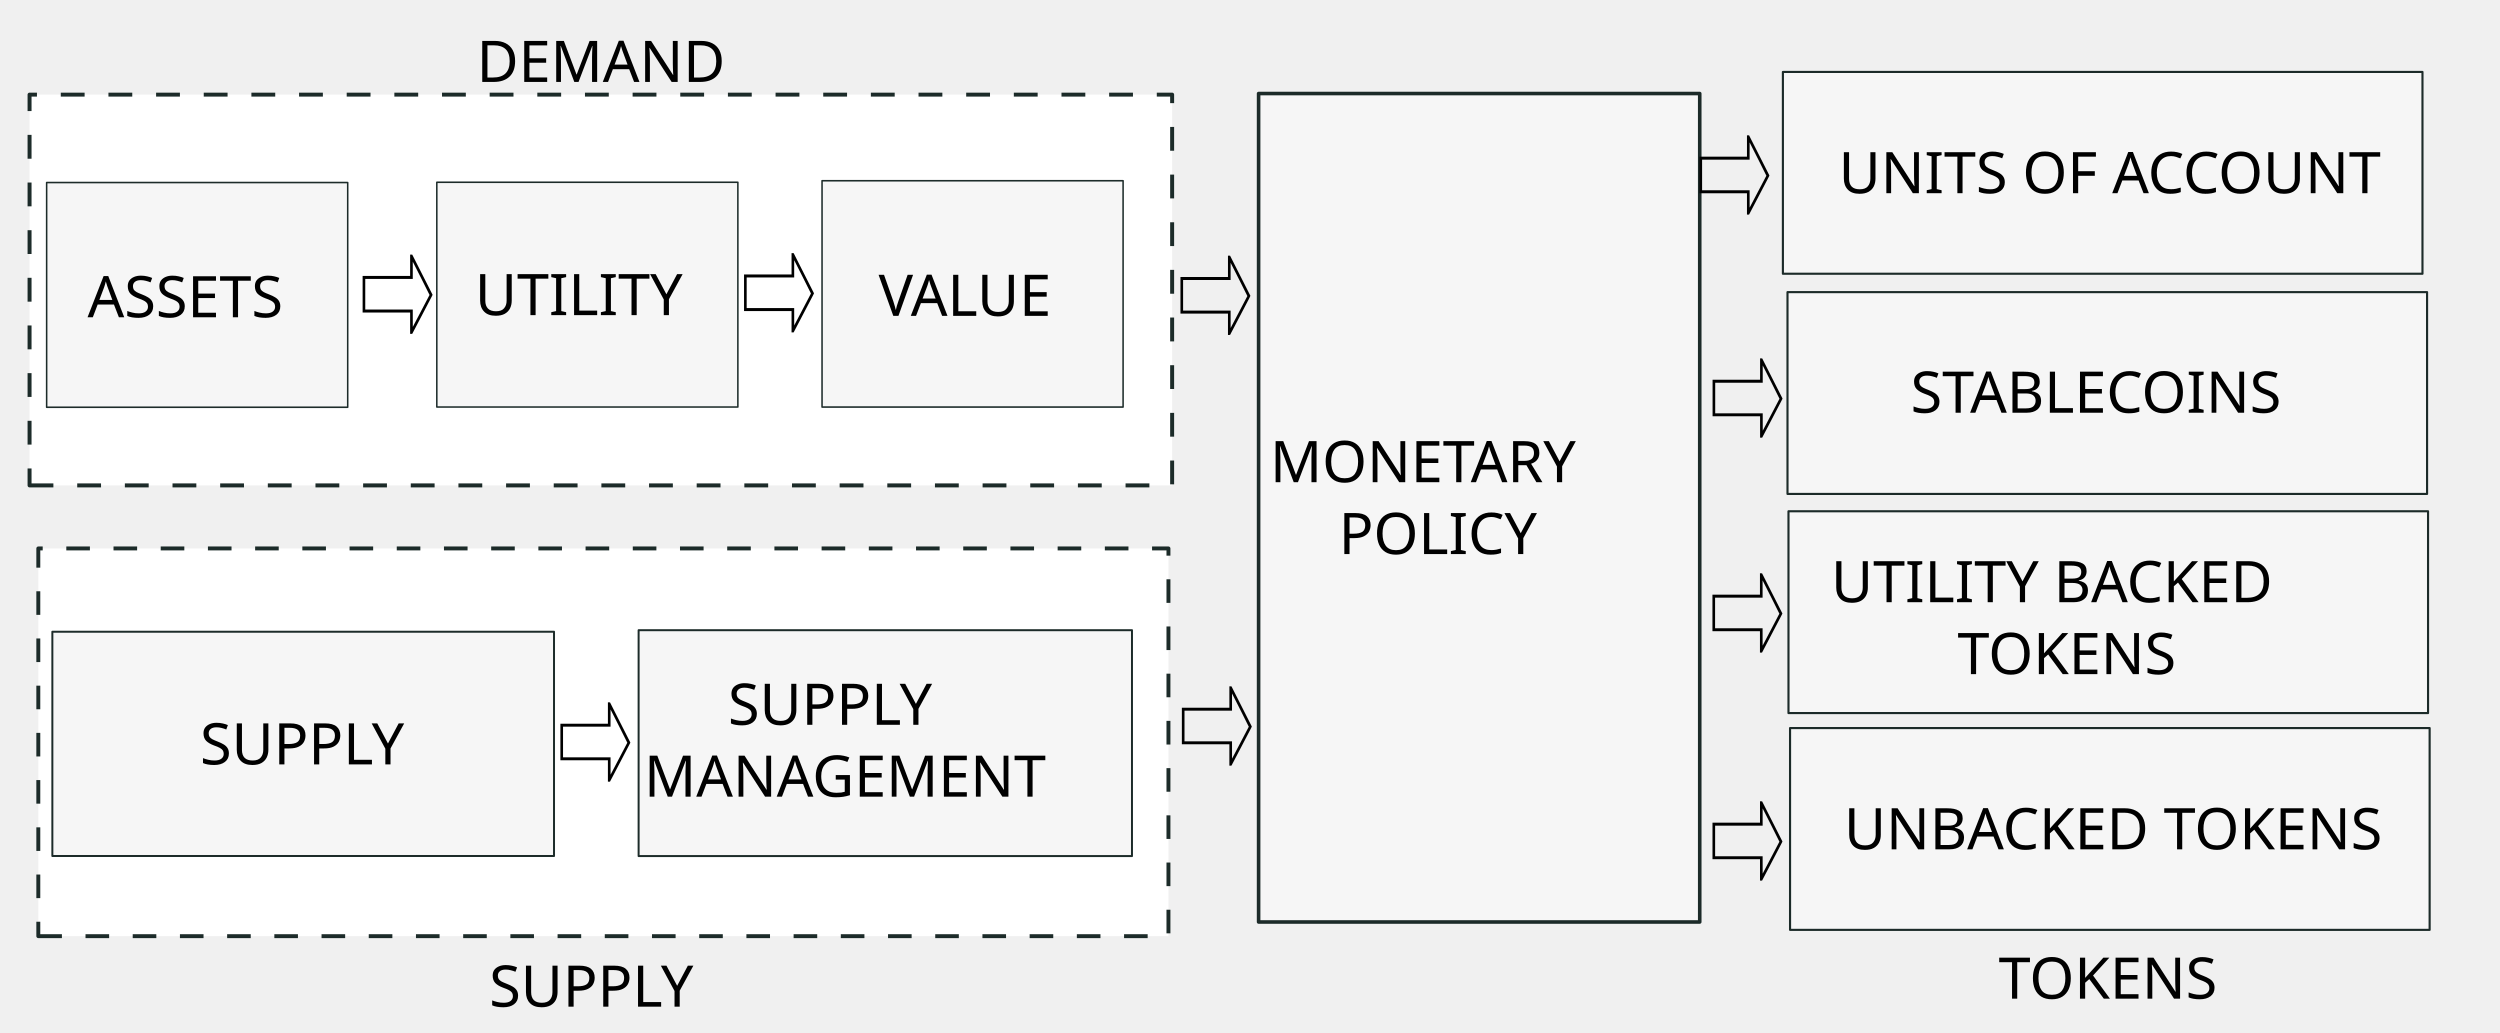
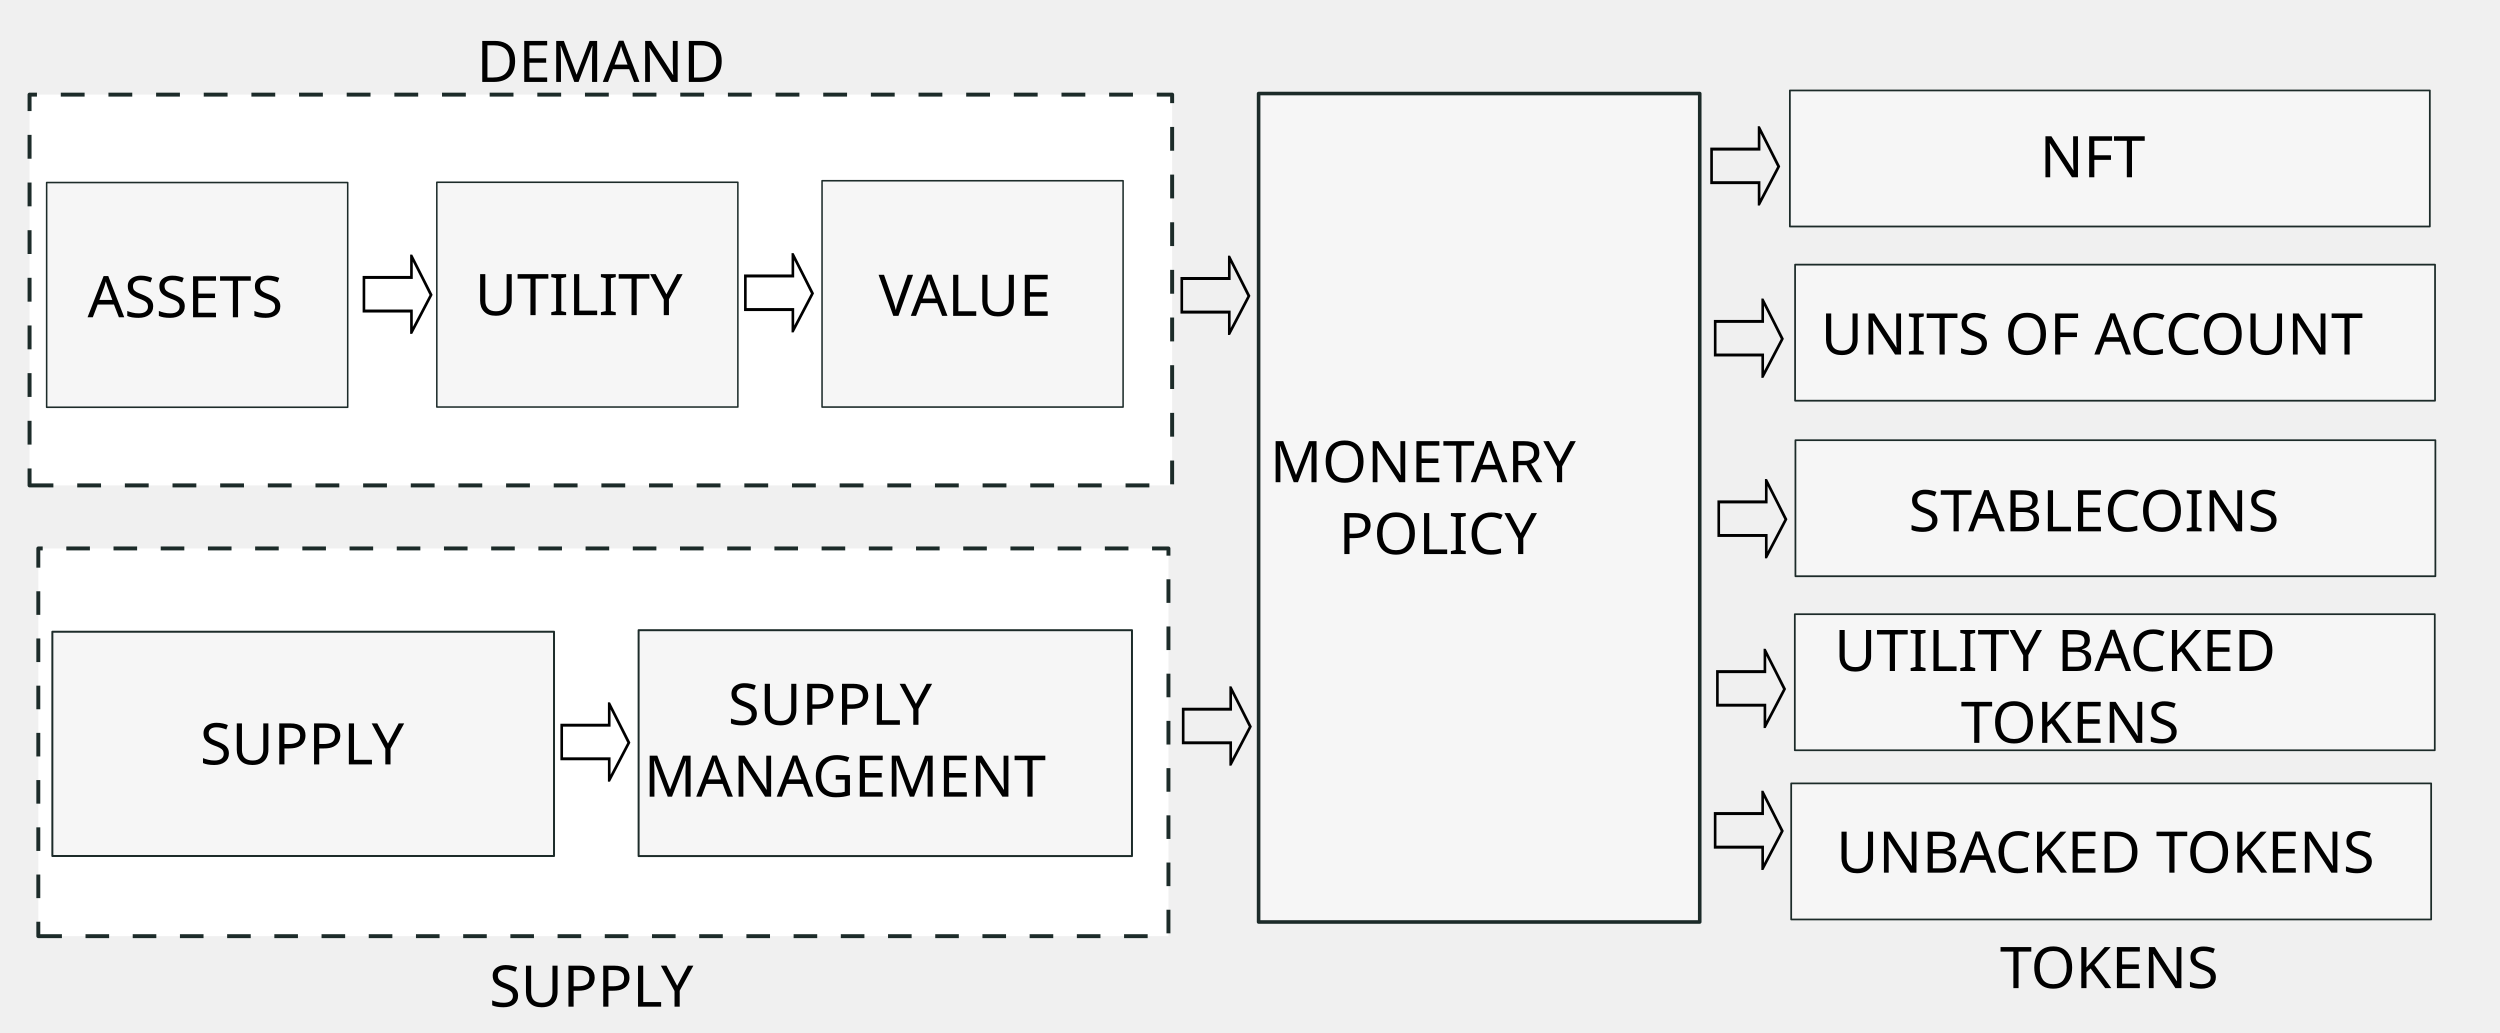
<svg xmlns="http://www.w3.org/2000/svg" width="460mm" height="190mm" viewBox="0 0 460 190" version="1.1" id="svg5">
  <defs id="defs2">
    <marker style="overflow:visible" id="marker1425" refX="0" refY="0" orient="auto">
      <path transform="matrix(-0.8,0,0,-0.8,-10,0)" style="fill:context-stroke;fill-rule:evenodd;stroke:context-stroke;stroke-width:1pt" d="M 0,0 5,-5 -12.5,0 5,5 Z" id="path1423" />
    </marker>
    <marker style="overflow:visible" id="Arrow2Lstart" refX="0" refY="0" orient="auto">
      <path transform="matrix(1.1,0,0,1.1,1.1,0)" d="M 8.719,4.034 -2.207,0.016 8.719,-4.002 c -1.745,2.372 -1.735,5.617 -6e-7,8.035 z" style="fill:context-stroke;fill-rule:evenodd;stroke:context-stroke;stroke-width:0.625;stroke-linejoin:round" id="path1157" />
    </marker>
    <marker style="overflow:visible" id="Arrow1Lstart" refX="0" refY="0" orient="auto">
      <path transform="matrix(0.8,0,0,0.8,10,0)" style="fill:context-stroke;fill-rule:evenodd;stroke:context-stroke;stroke-width:1pt" d="M 0,0 5,-5 -12.5,0 5,5 Z" id="path1139" />
    </marker>
    <marker style="overflow:visible" id="Arrow1Lend" refX="0" refY="0" orient="auto">
      <path transform="matrix(-0.8,0,0,-0.8,-10,0)" style="fill:context-stroke;fill-rule:evenodd;stroke:context-stroke;stroke-width:1pt" d="M 0,0 5,-5 -12.5,0 5,5 Z" id="path1142" />
    </marker>
    <linearGradient id="linearGradient3174">
      <stop style="stop-color:#f0bccd;stop-opacity:1;" offset="0" id="stop3172" />
    </linearGradient>
  </defs>
  <g id="layer1" transform="translate(-37.01189,-83.70113)" style="display:inline">
    <rect style="opacity:0;fill:#f0bccd;fill-opacity:1;stroke-width:1;stroke-miterlimit:4;stroke-dasharray:none" id="rect3218" width="0" height="0" x="-158.849" y="-34.41" />
    <text xml:space="preserve" style="font-style:normal;font-weight:normal;font-size:10.583px;line-height:1.25;font-family:sans-serif;letter-spacing:0px;word-spacing:0px;fill:#000000;fill-opacity:1;stroke:none;stroke-width:0.265" x="183.613" y="228.627" id="text12548">
      <tspan id="tspan12546" style="stroke-width:0.265" x="183.613" y="228.627" />
    </text>
    <rect style="display:inline;fill:#f6f6f6;fill-opacity:1;stroke:#00110f;stroke-width:0.661;stroke-linejoin:round;stroke-miterlimit:4;stroke-dasharray:none;stroke-opacity:0.885" id="rect1011-0-5-5-9" width="81.168" height="152.432" x="268.594" y="-253.346" rx="0" ry="0" transform="scale(1,-1)" />
    <rect style="display:inline;fill:#ffffff;fill-opacity:1;stroke:#00110f;stroke-width:0.724;stroke-linejoin:round;stroke-miterlimit:4;stroke-dasharray:4.343, 4.343;stroke-dashoffset:0;stroke-opacity:0.885" id="rect1011-0-5-5-2" width="207.945" height="71.335" x="44.061" y="-255.952" rx="0" ry="0" transform="scale(1,-1)" />
    <text xml:space="preserve" style="font-style:normal;font-weight:normal;font-size:10.583px;line-height:1.25;font-family:sans-serif;letter-spacing:0px;word-spacing:0px;display:inline;fill:#000000;fill-opacity:1;stroke:none;stroke-width:0.265" x="127.026" y="268.932" id="text3735-0-1-9">
      <tspan id="tspan3733-9-9-9" style="stroke-width:0.265" x="127.026" y="268.932">SUPPLY</tspan>
    </text>
-     <text xml:space="preserve" style="font-style:normal;font-weight:normal;font-size:10.583px;line-height:1.25;font-family:sans-serif;letter-spacing:0px;word-spacing:0px;display:inline;fill:#000000;fill-opacity:1;stroke:none;stroke-width:0.265" x="404.758" y="267.46" id="text3735-0-1-9-35">
-       <tspan id="tspan3733-9-9-9-7" style="stroke-width:0.265" x="404.758" y="267.46">TOKENS</tspan>
-     </text>
    <text xml:space="preserve" style="font-style:normal;font-weight:normal;font-size:10.583px;line-height:1.25;font-family:sans-serif;letter-spacing:0px;word-spacing:0px;display:inline;fill:#000000;fill-opacity:1;stroke:none;stroke-width:0.265" x="124.715" y="98.777" id="text3735-0-1-9-8">
      <tspan id="tspan3733-9-9-9-9" style="stroke-width:0.265" x="124.715" y="98.777">DEMAND</tspan>
    </text>
    <text xml:space="preserve" style="font-style:normal;font-weight:normal;font-size:10.583px;line-height:1.25;font-family:sans-serif;letter-spacing:0px;word-spacing:0px;display:inline;fill:#000000;fill-opacity:1;stroke:none;stroke-width:0.265" x="308.46" y="172.424" id="text3735-0-1-9-3">
      <tspan id="tspan3733-9-9-9-6" style="text-align:center;text-anchor:middle;stroke-width:0.265" x="308.46" y="172.424">MONETARY</tspan>
      <tspan style="text-align:center;text-anchor:middle;stroke-width:0.265" x="308.46" y="185.653" id="tspan25368">POLICY</tspan>
    </text>
-     <rect style="display:inline;fill:#f6f6f6;fill-opacity:1;stroke:#00110f;stroke-width:0.393;stroke-linejoin:round;stroke-opacity:0.885" id="rect1011-0-5-5-5" width="117.682" height="37.13" x="365.065" y="-134.072" rx="0" ry="0" transform="scale(1,-1)" />
-     <text xml:space="preserve" style="font-style:normal;font-weight:normal;font-size:10.583px;line-height:1.25;font-family:sans-serif;letter-spacing:0px;word-spacing:0px;white-space:pre;inline-size:108.254;display:inline;fill:#000000;fill-opacity:1;stroke:none;stroke-width:0.265" x="375.332" y="119.25" id="text3735-0-1-4-2">
-       <tspan x="375.332" y="119.25" id="tspan1073">UNITS OF ACCOUNT</tspan>
-     </text>
-     <rect style="display:inline;fill:#f6f6f6;fill-opacity:1;stroke:#00110f;stroke-width:0.393;stroke-linejoin:round;stroke-opacity:0.885" id="rect1011-0-5-5-5-5" width="117.682" height="37.13" x="365.911" y="-174.582" rx="0" ry="0" transform="scale(1,-1)" />
-     <text xml:space="preserve" style="font-style:normal;font-weight:normal;font-size:10.583px;line-height:1.25;font-family:sans-serif;letter-spacing:0px;word-spacing:0px;display:inline;fill:#000000;fill-opacity:1;stroke:none;stroke-width:0.265" x="388.558" y="159.641" id="text3735-0-1-4-2-8">
-       <tspan id="tspan3733-9-9-4-6-7" style="stroke-width:0.265" x="388.558" y="159.641">STABLECOINS</tspan>
-     </text>
-     <rect style="display:inline;fill:#f6f6f6;fill-opacity:1;stroke:#00110f;stroke-width:0.393;stroke-linejoin:round;stroke-opacity:0.885" id="rect1011-0-5-5-5-5-9" width="117.682" height="37.13" x="366.092" y="-214.906" rx="0" ry="0" transform="scale(1,-1)" />
-     <text xml:space="preserve" style="font-style:normal;font-weight:normal;font-size:10.583px;line-height:1.25;font-family:sans-serif;letter-spacing:0px;word-spacing:0px;display:inline;fill:#000000;fill-opacity:1;stroke:none;stroke-width:0.265" x="424.183" y="194.509" id="text3735-0-1-4-2-8-6">
-       <tspan id="tspan3733-9-9-4-6-7-0" style="text-align:center;text-anchor:middle;stroke-width:0.265" x="424.183" y="194.509">UTILITY BACKED</tspan>
-       <tspan style="text-align:center;text-anchor:middle;stroke-width:0.265" x="424.183" y="207.738" id="tspan81360">TOKENS</tspan>
-     </text>
-     <rect style="display:inline;fill:#f6f6f6;fill-opacity:1;stroke:#00110f;stroke-width:0.393;stroke-linejoin:round;stroke-opacity:0.885" id="rect1011-0-5-5-5-5-9-4" width="117.682" height="37.13" x="366.382" y="-254.795" rx="0" ry="0" transform="scale(1,-1)" />
-     <text xml:space="preserve" style="font-style:normal;font-weight:normal;font-size:10.583px;line-height:1.25;font-family:sans-serif;letter-spacing:0px;word-spacing:0px;display:inline;fill:#000000;fill-opacity:1;stroke:none;stroke-width:0.265" x="376.314" y="239.974" id="text3735-0-1-4-2-8-6-1">
-       <tspan id="tspan3733-9-9-4-6-7-0-0" style="stroke-width:0.265" x="376.314" y="239.974">UNBACKED TOKENS</tspan>
-     </text>
    <path d="m 263.217,211.953 v 1.967 h -4.371 -4.371 v 3.364 3.364 h 4.371 4.371 v 1.967 1.967 l 0.192,-0.002 0.192,-0.003 1.88,-3.585 c 1.849,-3.526 1.879,-3.586 1.864,-3.615 -0.008,-0.016 -0.854,-1.684 -1.878,-3.707 l -1.863,-3.677 -0.194,-0.003 -0.193,-0.002 z m 2.07,2.467 c 1.151,2.272 1.507,2.985 1.5,2.999 -0.005,0.01 -0.7,1.336 -1.545,2.948 l -1.535,2.928 -0.003,-1.597 -0.002,-1.597 h -4.371 -4.371 v -2.816 -2.816 h 4.371 4.371 v -1.588 -1.587 l 0.037,0.074 c 0.021,0.041 0.718,1.415 1.549,3.055 z" id="path90282-9-2-8" style="display:inline;fill:#000000;stroke:none;stroke-width:0.001" />
-     <path d="m 358.454,110.563 v 1.967 h -4.371 -4.371 v 3.364 3.364 h 4.371 4.371 v 1.967 1.967 l 0.192,-0.002 0.192,-0.003 1.88,-3.585 c 1.849,-3.526 1.879,-3.586 1.864,-3.615 -0.008,-0.016 -0.854,-1.684 -1.878,-3.707 l -1.863,-3.677 -0.194,-0.003 -0.193,-0.002 z m 2.07,2.467 c 1.151,2.272 1.507,2.985 1.5,2.999 -0.005,0.01 -0.7,1.336 -1.545,2.948 l -1.535,2.928 -0.003,-1.597 -0.002,-1.597 h -4.371 -4.371 v -2.816 -2.816 h 4.371 4.371 v -1.588 -1.587 l 0.037,0.074 c 0.021,0.041 0.718,1.415 1.549,3.055 z" id="path90282-9-2-8-3" style="display:inline;fill:#000000;stroke:none;stroke-width:0.001" />
-     <path d="m 360.868,151.605 v 1.967 h -4.371 -4.371 v 3.364 3.364 h 4.371 4.371 v 1.967 1.967 l 0.192,-0.002 0.192,-0.003 1.88,-3.585 c 1.849,-3.526 1.879,-3.586 1.864,-3.615 -0.008,-0.016 -0.854,-1.684 -1.878,-3.707 l -1.863,-3.677 -0.194,-0.003 -0.193,-0.002 z m 2.07,2.467 c 1.151,2.272 1.507,2.985 1.5,2.999 -0.005,0.01 -0.7,1.336 -1.545,2.948 l -1.535,2.928 -0.003,-1.597 -0.002,-1.597 h -4.371 -4.371 v -2.816 -2.816 h 4.371 4.371 v -1.588 -1.587 l 0.037,0.074 c 0.021,0.041 0.718,1.415 1.549,3.055 z" id="path90282-9-2-8-0" style="display:inline;fill:#000000;stroke:none;stroke-width:0.001" />
-     <path d="m 360.843,191.151 v 1.967 h -4.371 -4.371 v 3.364 3.364 h 4.371 4.371 v 1.967 1.967 l 0.192,-0.002 0.192,-0.003 1.88,-3.585 c 1.849,-3.526 1.879,-3.586 1.864,-3.615 -0.008,-0.016 -0.854,-1.684 -1.878,-3.707 l -1.863,-3.677 -0.194,-0.003 -0.193,-0.002 z m 2.07,2.467 c 1.151,2.272 1.507,2.985 1.5,2.999 -0.005,0.01 -0.7,1.336 -1.545,2.948 l -1.535,2.928 -0.003,-1.597 -0.002,-1.597 h -4.371 -4.371 v -2.816 -2.816 h 4.371 4.371 v -1.588 -1.587 l 0.037,0.074 c 0.021,0.041 0.718,1.415 1.549,3.055 z" id="path90282-9-2-8-0-1" style="display:inline;fill:#000000;stroke:none;stroke-width:0.001" />
-     <path d="m 360.852,233.104 v 1.967 h -4.371 -4.371 v 3.364 3.364 h 4.371 4.371 v 1.967 1.967 l 0.192,-0.002 0.192,-0.003 1.88,-3.585 c 1.849,-3.526 1.879,-3.586 1.864,-3.615 -0.008,-0.016 -0.854,-1.684 -1.878,-3.707 l -1.863,-3.677 -0.194,-0.003 -0.193,-0.002 z m 2.07,2.467 c 1.151,2.272 1.507,2.985 1.5,2.999 -0.005,0.01 -0.7,1.336 -1.545,2.948 l -1.535,2.928 -0.003,-1.597 -0.002,-1.597 h -4.371 -4.371 v -2.816 -2.816 h 4.371 4.371 v -1.588 -1.587 l 0.037,0.074 c 0.021,0.041 0.718,1.415 1.549,3.055 z" id="path90282-9-2-8-0-7" style="display:inline;fill:#000000;stroke:none;stroke-width:0.001" />
    <rect style="display:inline;fill:#ffffff;fill-opacity:1;stroke:#00110f;stroke-width:0.731;stroke-linejoin:round;stroke-miterlimit:4;stroke-dasharray:4.384, 4.384;stroke-dashoffset:0;stroke-opacity:0.885" id="rect1011-0-5-5-2-5" width="210.233" height="71.903" x="42.451" y="-173.016" rx="0" ry="0" transform="scale(1,-1)" />
    <rect style="display:inline;fill:#f6f6f6;fill-opacity:1;stroke:#00110f;stroke-width:0.284;stroke-linejoin:round;stroke-miterlimit:4;stroke-dasharray:none;stroke-opacity:0.885" id="rect1011-0-5" width="55.395" height="41.352" x="117.385" y="-158.591" rx="0" ry="0.065" transform="scale(1,-1)" />
    <rect style="display:inline;fill:#f6f6f6;fill-opacity:1;stroke:#00110f;stroke-width:0.284;stroke-linejoin:round;stroke-miterlimit:4;stroke-dasharray:none;stroke-opacity:0.885" id="rect1011-0-5-3" width="55.395" height="41.352" x="45.594" y="-158.638" rx="0" ry="0.065" transform="scale(1,-1)" />
    <rect style="display:inline;fill:#f6f6f6;fill-opacity:1;stroke:#00110f;stroke-width:0.285;stroke-linejoin:round;stroke-opacity:0.885" id="rect1011-0-5-5" width="55.394" height="41.647" x="188.267" y="-158.602" rx="0" ry="0" transform="scale(1,-1)" />
    <text xml:space="preserve" style="font-style:normal;font-weight:normal;font-size:10.583px;line-height:1.25;font-family:sans-serif;letter-spacing:0px;word-spacing:0px;display:inline;fill:#000000;fill-opacity:1;stroke:none;stroke-width:0.265" x="53.122" y="142.081" id="text3735">
      <tspan id="tspan3733" style="stroke-width:0.265" x="53.122" y="142.081">ASSETS</tspan>
    </text>
    <text xml:space="preserve" style="font-style:normal;font-weight:normal;font-size:10.583px;line-height:1.25;font-family:sans-serif;letter-spacing:0px;word-spacing:0px;display:inline;fill:#000000;fill-opacity:1;stroke:none;stroke-width:0.265" x="124.403" y="141.693" id="text3735-0-1">
      <tspan id="tspan3733-9-9" style="stroke-width:0.265" x="124.403" y="141.693">UTILITY</tspan>
    </text>
    <text xml:space="preserve" style="font-style:normal;font-weight:normal;font-size:10.583px;line-height:1.25;font-family:sans-serif;letter-spacing:0px;word-spacing:0px;display:inline;fill:#000000;fill-opacity:1;stroke:none;stroke-width:0.265" x="198.67" y="141.817" id="text3735-0-1-4">
      <tspan id="tspan3733-9-9-4" style="stroke-width:0.265" x="198.67" y="141.817">VALUE</tspan>
    </text>
    <path d="m 182.657,132.239 v 1.967 h -4.371 -4.371 v 3.364 3.364 h 4.371 4.371 v 1.967 1.967 l 0.192,-0.002 0.192,-0.003 1.88,-3.585 c 1.849,-3.526 1.879,-3.586 1.864,-3.615 -0.008,-0.016 -0.854,-1.684 -1.878,-3.707 l -1.863,-3.677 -0.194,-0.003 -0.193,-0.002 z m 2.07,2.467 c 1.151,2.272 1.507,2.985 1.5,2.999 -0.005,0.01 -0.7,1.336 -1.545,2.948 l -1.535,2.928 -0.003,-1.597 -0.002,-1.597 h -4.371 -4.371 v -2.816 -2.816 h 4.371 4.371 v -1.588 -1.587 l 0.037,0.074 c 0.021,0.041 0.718,1.415 1.549,3.055 z" id="path90282-9" style="display:inline;fill:#000000;stroke:none;stroke-width:0.001" />
    <rect style="display:inline;fill:#f6f6f6;fill-opacity:1;stroke:#00110f;stroke-width:0.367;stroke-linejoin:round;stroke-miterlimit:4;stroke-dasharray:none;stroke-opacity:0.885" id="rect1011-0-5-9" width="92.305" height="41.27" x="46.645" y="-241.208" rx="0" ry="0" transform="scale(1,-1)" />
    <rect style="display:inline;fill:#f6f6f6;fill-opacity:1;stroke:#00110f;stroke-width:0.365;stroke-linejoin:round;stroke-opacity:0.885" id="rect1011-0-5-5-25" width="90.779" height="41.567" x="154.517" y="-241.221" rx="0" ry="0" transform="scale(1,-1)" />
    <text xml:space="preserve" style="font-style:normal;font-weight:normal;font-size:10.583px;line-height:1.25;font-family:sans-serif;letter-spacing:0px;word-spacing:0px;display:inline;fill:#000000;fill-opacity:1;stroke:none;stroke-width:0.265" x="73.816" y="224.351" id="text3735-0-1-7">
      <tspan id="tspan3733-9-9-49" style="stroke-width:0.265" x="73.816" y="224.351">SUPPLY</tspan>
    </text>
    <text xml:space="preserve" style="font-style:normal;font-weight:normal;font-size:10.583px;line-height:1.25;font-family:sans-serif;letter-spacing:0px;word-spacing:0px;display:inline;fill:#000000;fill-opacity:1;stroke:none;stroke-width:0.265" x="199.377" y="217.064" id="text3735-0-1-4-9">
      <tspan id="tspan3733-9-9-4-4" style="text-align:center;text-anchor:middle;stroke-width:0.265" x="199.377" y="217.064">SUPPLY</tspan>
      <tspan style="text-align:center;text-anchor:middle;stroke-width:0.265" x="199.377" y="230.293" id="tspan99033">MANAGEMENT</tspan>
    </text>
    <path d="m 148.867,214.898 v 1.967 h -4.371 -4.371 v 3.364 3.364 h 4.371 4.371 v 1.967 1.967 l 0.192,-0.002 0.192,-0.003 1.88,-3.585 c 1.849,-3.526 1.879,-3.586 1.864,-3.615 -0.008,-0.016 -0.854,-1.684 -1.878,-3.707 l -1.863,-3.677 -0.194,-0.003 -0.193,-0.002 z m 2.07,2.467 c 1.151,2.272 1.507,2.985 1.5,2.999 -0.005,0.01 -0.7,1.336 -1.545,2.948 l -1.535,2.928 -0.003,-1.597 -0.002,-1.597 h -4.371 -4.371 v -2.816 -2.816 h 4.371 4.371 v -1.588 -1.587 l 0.037,0.074 c 0.021,0.041 0.718,1.415 1.549,3.055 z" id="path90282-9-5" style="display:inline;fill:#000000;stroke:none;stroke-width:0.001" />
    <path d="m 262.959,132.708 v 1.967 h -4.371 -4.371 v 3.364 3.364 h 4.371 4.371 v 1.967 1.967 l 0.192,-0.002 0.192,-0.003 1.88,-3.585 c 1.849,-3.526 1.879,-3.586 1.864,-3.615 -0.008,-0.016 -0.854,-1.684 -1.878,-3.707 l -1.863,-3.677 -0.194,-0.003 -0.193,-0.002 z m 2.07,2.467 c 1.151,2.272 1.507,2.985 1.5,2.999 -0.005,0.01 -0.7,1.336 -1.545,2.948 l -1.535,2.928 -0.003,-1.597 -0.002,-1.597 h -4.371 -4.371 v -2.816 -2.816 h 4.371 4.371 v -1.588 -1.587 l 0.037,0.074 c 0.021,0.041 0.718,1.415 1.549,3.055 z" id="path90282-9-2" style="display:inline;fill:#000000;stroke:none;stroke-width:0.001" />
    <path d="m 112.476,132.508 v 1.967 h -4.371 -4.371 v 3.364 3.364 h 4.371 4.371 v 1.967 1.967 l 0.192,-0.002 0.192,-0.003 1.88,-3.585 c 1.849,-3.526 1.879,-3.586 1.864,-3.615 -0.008,-0.016 -0.854,-1.684 -1.878,-3.707 l -1.863,-3.677 -0.194,-0.003 -0.193,-0.002 z m 2.07,2.467 c 1.151,2.272 1.507,2.985 1.5,2.999 -0.005,0.01 -0.7,1.336 -1.545,2.948 l -1.535,2.928 -0.003,-1.597 -0.002,-1.597 h -4.371 -4.371 v -2.816 -2.816 h 4.371 4.371 v -1.588 -1.587 l 0.037,0.074 c 0.021,0.041 0.718,1.415 1.549,3.055 z" id="path90282-9-3-9" style="display:inline;fill:#000000;stroke:none;stroke-width:0.001" />
+     <text xml:space="preserve" style="font-style:normal;font-weight:normal;font-size:10.583px;line-height:1.25;font-family:sans-serif;letter-spacing:0px;word-spacing:0px;display:inline;fill:#000000;fill-opacity:1;stroke:none;stroke-width:0.265" x="405.003" y="265.512" id="text3735-0-1-9-35">
+       <tspan id="tspan3733-9-9-9-7" style="stroke-width:0.265" x="405.003" y="265.512">TOKENS</tspan>
+     </text>
+     <rect style="display:inline;fill:#f6f6f6;fill-opacity:1;stroke:#00110f;stroke-width:0.323;stroke-linejoin:round;stroke-opacity:0.885" id="rect1011-0-5-5-5-5-9-4" width="117.752" height="25.034" x="366.592" y="-252.882" rx="0" ry="0" transform="scale(1,-1)" />
+     <rect style="display:inline;fill:#f6f6f6;fill-opacity:1;stroke:#00110f;stroke-width:0.323;stroke-linejoin:round;stroke-opacity:0.885" id="rect1011-0-5-5-5-5-9-4-9" width="117.752" height="25.034" x="367.258" y="-221.749" rx="0" ry="0" transform="scale(1,-1)" />
+     <rect style="display:inline;fill:#f6f6f6;fill-opacity:1;stroke:#00110f;stroke-width:0.323;stroke-linejoin:round;stroke-opacity:0.885" id="rect1011-0-5-5-5-5-9-4-0" width="117.752" height="25.034" x="367.371" y="-189.729" rx="0" ry="0" transform="scale(1,-1)" />
+     <rect style="display:inline;fill:#f6f6f6;fill-opacity:1;stroke:#00110f;stroke-width:0.323;stroke-linejoin:round;stroke-opacity:0.885" id="rect1011-0-5-5-5-5-9-4-2" width="117.752" height="25.034" x="367.307" y="-157.43" rx="0" ry="0" transform="scale(1,-1)" />
+     <rect style="display:inline;fill:#f6f6f6;fill-opacity:1;stroke:#00110f;stroke-width:0.323;stroke-linejoin:round;stroke-opacity:0.885" id="rect1011-0-5-5-5-5-9-4-8" width="117.752" height="25.034" x="366.349" y="-125.379" rx="0" ry="0" transform="scale(1,-1)" />
+     <text xml:space="preserve" style="font-style:normal;font-weight:normal;font-size:10.583px;line-height:1.25;font-family:sans-serif;letter-spacing:0px;word-spacing:0px;display:inline;fill:#000000;fill-opacity:1;stroke:none;stroke-width:0.265" x="374.89" y="244.269" id="text3735-0-1-4-2-8-6-1">
+       <tspan id="tspan3733-9-9-4-6-7-0-0" style="stroke-width:0.265" x="374.89" y="244.269">UNBACKED TOKENS</tspan>
+     </text>
+     <path d="m 360.44,108.891 v 1.967 h -4.371 -4.371 v 3.364 3.364 h 4.371 4.371 v 1.967 1.967 l 0.192,-0.002 0.192,-0.003 1.88,-3.585 c 1.849,-3.526 1.879,-3.586 1.864,-3.615 -0.008,-0.016 -0.854,-1.684 -1.878,-3.707 l -1.863,-3.677 -0.194,-0.003 -0.193,-0.002 z m 2.07,2.467 c 1.151,2.272 1.507,2.985 1.5,2.999 -0.005,0.01 -0.7,1.336 -1.545,2.948 l -1.535,2.928 -0.003,-1.597 -0.002,-1.597 h -4.371 -4.371 v -2.816 -2.816 h 4.371 4.371 v -1.588 -1.587 l 0.037,0.074 c 0.021,0.041 0.718,1.415 1.549,3.055 z" id="path90282-9-2-8-3" style="display:inline;fill:#000000;stroke:none;stroke-width:0.001" />
+     <path d="m 361.107,140.597 v 1.967 h -4.371 -4.371 v 3.364 3.364 h 4.371 4.371 v 1.967 1.967 l 0.192,-0.002 0.192,-0.003 1.88,-3.585 c 1.849,-3.526 1.879,-3.586 1.864,-3.615 -0.008,-0.016 -0.854,-1.684 -1.878,-3.707 l -1.863,-3.677 -0.194,-0.003 -0.193,-0.002 z m 2.07,2.467 c 1.151,2.272 1.507,2.985 1.5,2.999 -0.005,0.01 -0.7,1.336 -1.545,2.948 l -1.535,2.928 -0.003,-1.597 -0.002,-1.597 h -4.371 -4.371 v -2.816 -2.816 h 4.371 4.371 v -1.588 -1.587 l 0.037,0.074 c 0.021,0.041 0.718,1.415 1.549,3.055 z" id="path90282-9-2-8-0" style="display:inline;fill:#000000;stroke:none;stroke-width:0.001" />
+     <path d="m 361.761,173.807 v 1.967 h -4.371 -4.371 v 3.364 3.364 h 4.371 4.371 v 1.967 1.967 l 0.192,-0.002 0.192,-0.003 1.88,-3.585 c 1.849,-3.526 1.879,-3.586 1.864,-3.615 -0.008,-0.016 -0.854,-1.684 -1.878,-3.707 l -1.863,-3.677 -0.194,-0.003 -0.193,-0.002 z m 2.07,2.467 c 1.151,2.272 1.507,2.985 1.5,2.999 -0.005,0.01 -0.7,1.336 -1.545,2.948 l -1.535,2.928 -0.003,-1.597 -0.002,-1.597 h -4.371 -4.371 v -2.816 -2.816 h 4.371 4.371 v -1.588 -1.587 l 0.037,0.074 c 0.021,0.041 0.718,1.415 1.549,3.055 z" id="path90282-9-2-8-0-1" style="display:inline;fill:#000000;stroke:none;stroke-width:0.001" />
+     <path d="m 361.513,205.037 v 1.967 h -4.371 -4.371 v 3.364 3.364 h 4.371 4.371 v 1.967 1.967 l 0.192,-0.002 0.192,-0.003 1.88,-3.585 c 1.849,-3.526 1.879,-3.586 1.864,-3.615 -0.008,-0.016 -0.854,-1.684 -1.878,-3.707 l -1.863,-3.677 -0.194,-0.003 -0.193,-0.002 z m 2.07,2.467 c 1.151,2.272 1.507,2.985 1.5,2.999 -0.005,0.01 -0.7,1.336 -1.545,2.948 l -1.535,2.928 -0.003,-1.597 -0.002,-1.597 h -4.371 -4.371 v -2.816 -2.816 h 4.371 4.371 v -1.588 -1.587 l 0.037,0.074 c 0.021,0.041 0.718,1.415 1.549,3.055 z" id="path90282-9-2-8-0-1-3" style="display:inline;fill:#000000;stroke:none;stroke-width:0.001" />
+     <path d="m 361.097,231.156 v 1.967 h -4.371 -4.371 v 3.364 3.364 h 4.371 4.371 v 1.967 1.967 l 0.192,-0.002 0.192,-0.003 1.88,-3.585 c 1.849,-3.526 1.879,-3.586 1.864,-3.615 -0.008,-0.016 -0.854,-1.684 -1.878,-3.707 l -1.863,-3.677 -0.194,-0.003 -0.193,-0.002 z m 2.07,2.467 c 1.151,2.272 1.507,2.985 1.5,2.999 -0.005,0.01 -0.7,1.336 -1.545,2.948 l -1.535,2.928 -0.003,-1.597 -0.002,-1.597 h -4.371 -4.371 v -2.816 -2.816 h 4.371 4.371 v -1.588 -1.587 l 0.037,0.074 c 0.021,0.041 0.718,1.415 1.549,3.055 z" id="path90282-9-2-8-0-7" style="display:inline;fill:#000000;stroke:none;stroke-width:0.001" />
+     <text xml:space="preserve" style="font-style:normal;font-weight:normal;font-size:10.583px;line-height:1.25;font-family:sans-serif;letter-spacing:0px;word-spacing:0px;white-space:pre;inline-size:108.254;display:inline;fill:#000000;fill-opacity:1;stroke:none;stroke-width:0.265" x="375.332" y="119.25" id="text3735-0-1-4-2" transform="translate(-3.281864,29.67919)">
+       <tspan x="375.332" y="119.25" id="tspan1140">UNITS OF ACCOUNT</tspan>
+     </text>
+     <text xml:space="preserve" style="font-style:normal;font-weight:normal;font-size:10.583px;line-height:1.25;font-family:sans-serif;letter-spacing:0px;word-spacing:0px;white-space:pre;inline-size:108.254;display:inline;fill:#000000;fill-opacity:1;stroke:none;stroke-width:0.265" x="375.332" y="119.25" id="text3735-0-1-4-2-80" transform="translate(37.01017,-2.927216)">
+       <tspan x="375.332" y="119.25" id="tspan1142">NFT</tspan>
+     </text>
+     <text xml:space="preserve" style="font-style:normal;font-weight:normal;font-size:10.583px;line-height:1.25;font-family:sans-serif;letter-spacing:0px;word-spacing:0px;display:inline;fill:#000000;fill-opacity:1;stroke:none;stroke-width:0.265" x="388.193" y="181.463" id="text3735-0-1-4-2-8">
+       <tspan id="tspan3733-9-9-4-6-7" style="stroke-width:0.265" x="388.193" y="181.463">STABLECOINS</tspan>
+     </text>
+     <text xml:space="preserve" style="font-style:normal;font-weight:normal;font-size:10.583px;line-height:1.25;font-family:sans-serif;letter-spacing:0px;word-spacing:0px;display:inline;fill:#000000;fill-opacity:1;stroke:none;stroke-width:0.265" x="424.788" y="207.165" id="text3735-0-1-4-2-8-6">
+       <tspan id="tspan3733-9-9-4-6-7-0" style="text-align:center;text-anchor:middle;stroke-width:0.265" x="424.788" y="207.165">UTILITY BACKED</tspan>
+       <tspan style="text-align:center;text-anchor:middle;stroke-width:0.265" x="424.788" y="220.394" id="tspan81360">TOKENS</tspan>
+     </text>
  </g>
</svg>
